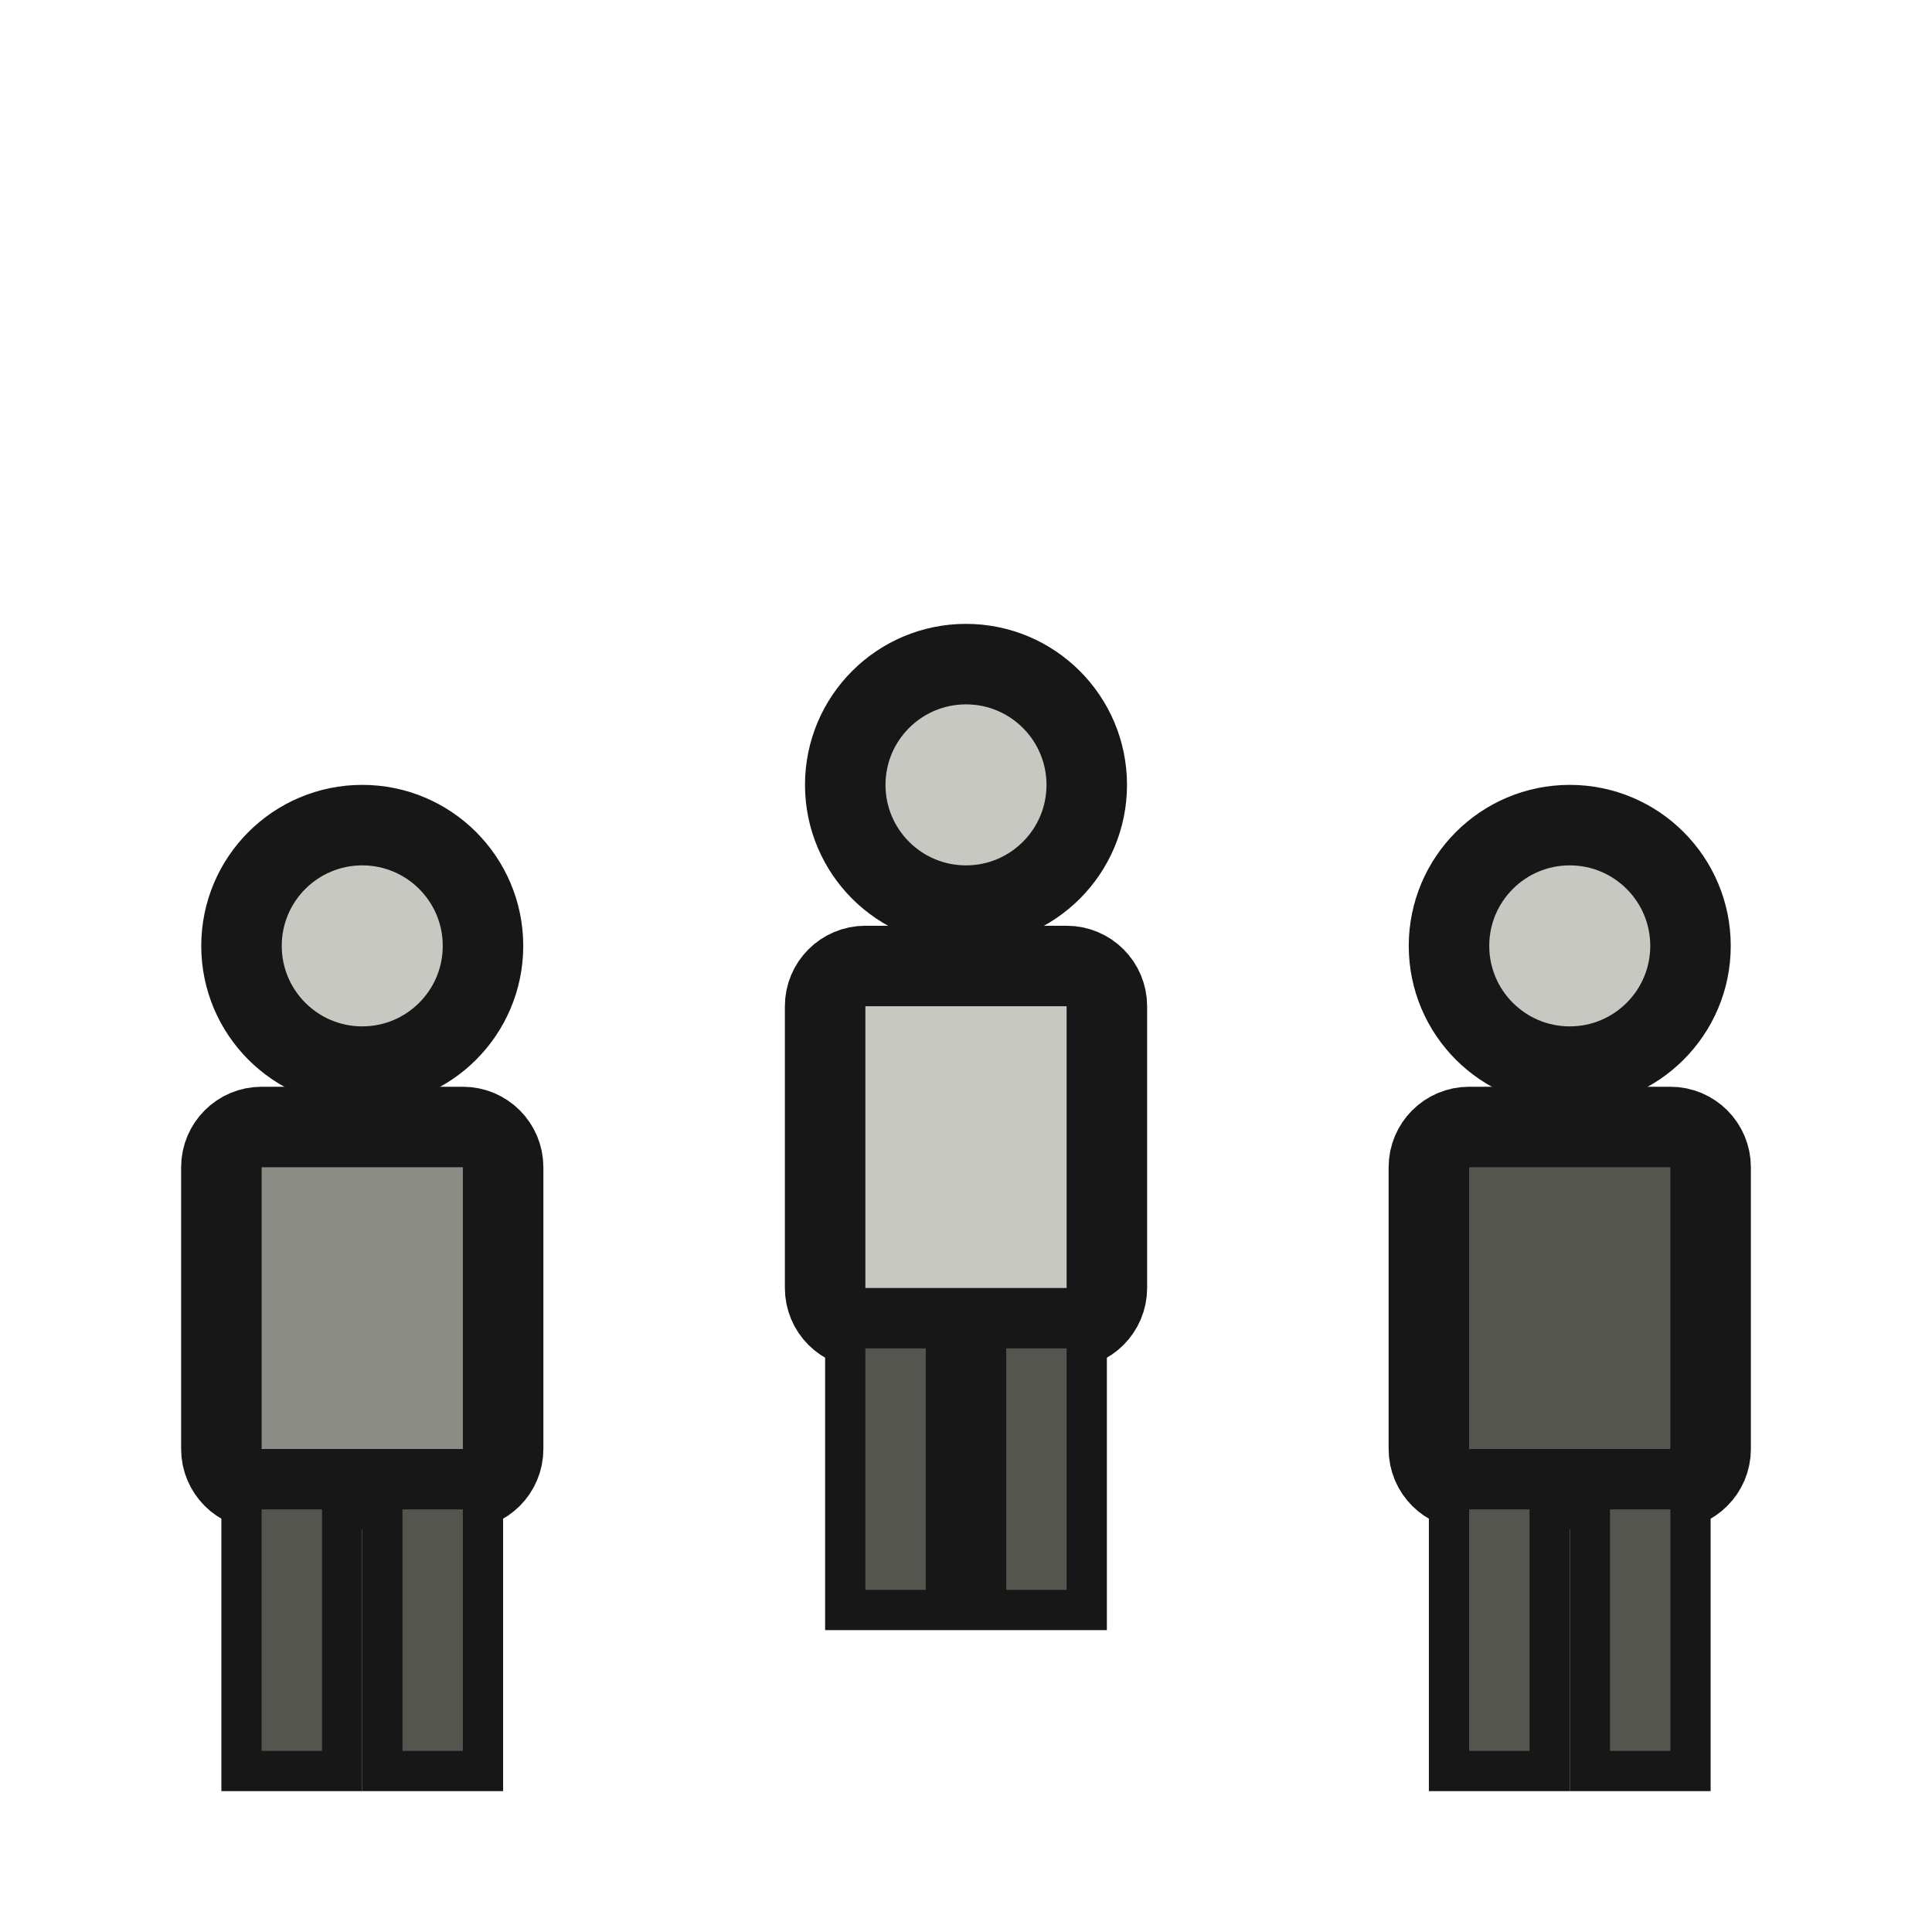
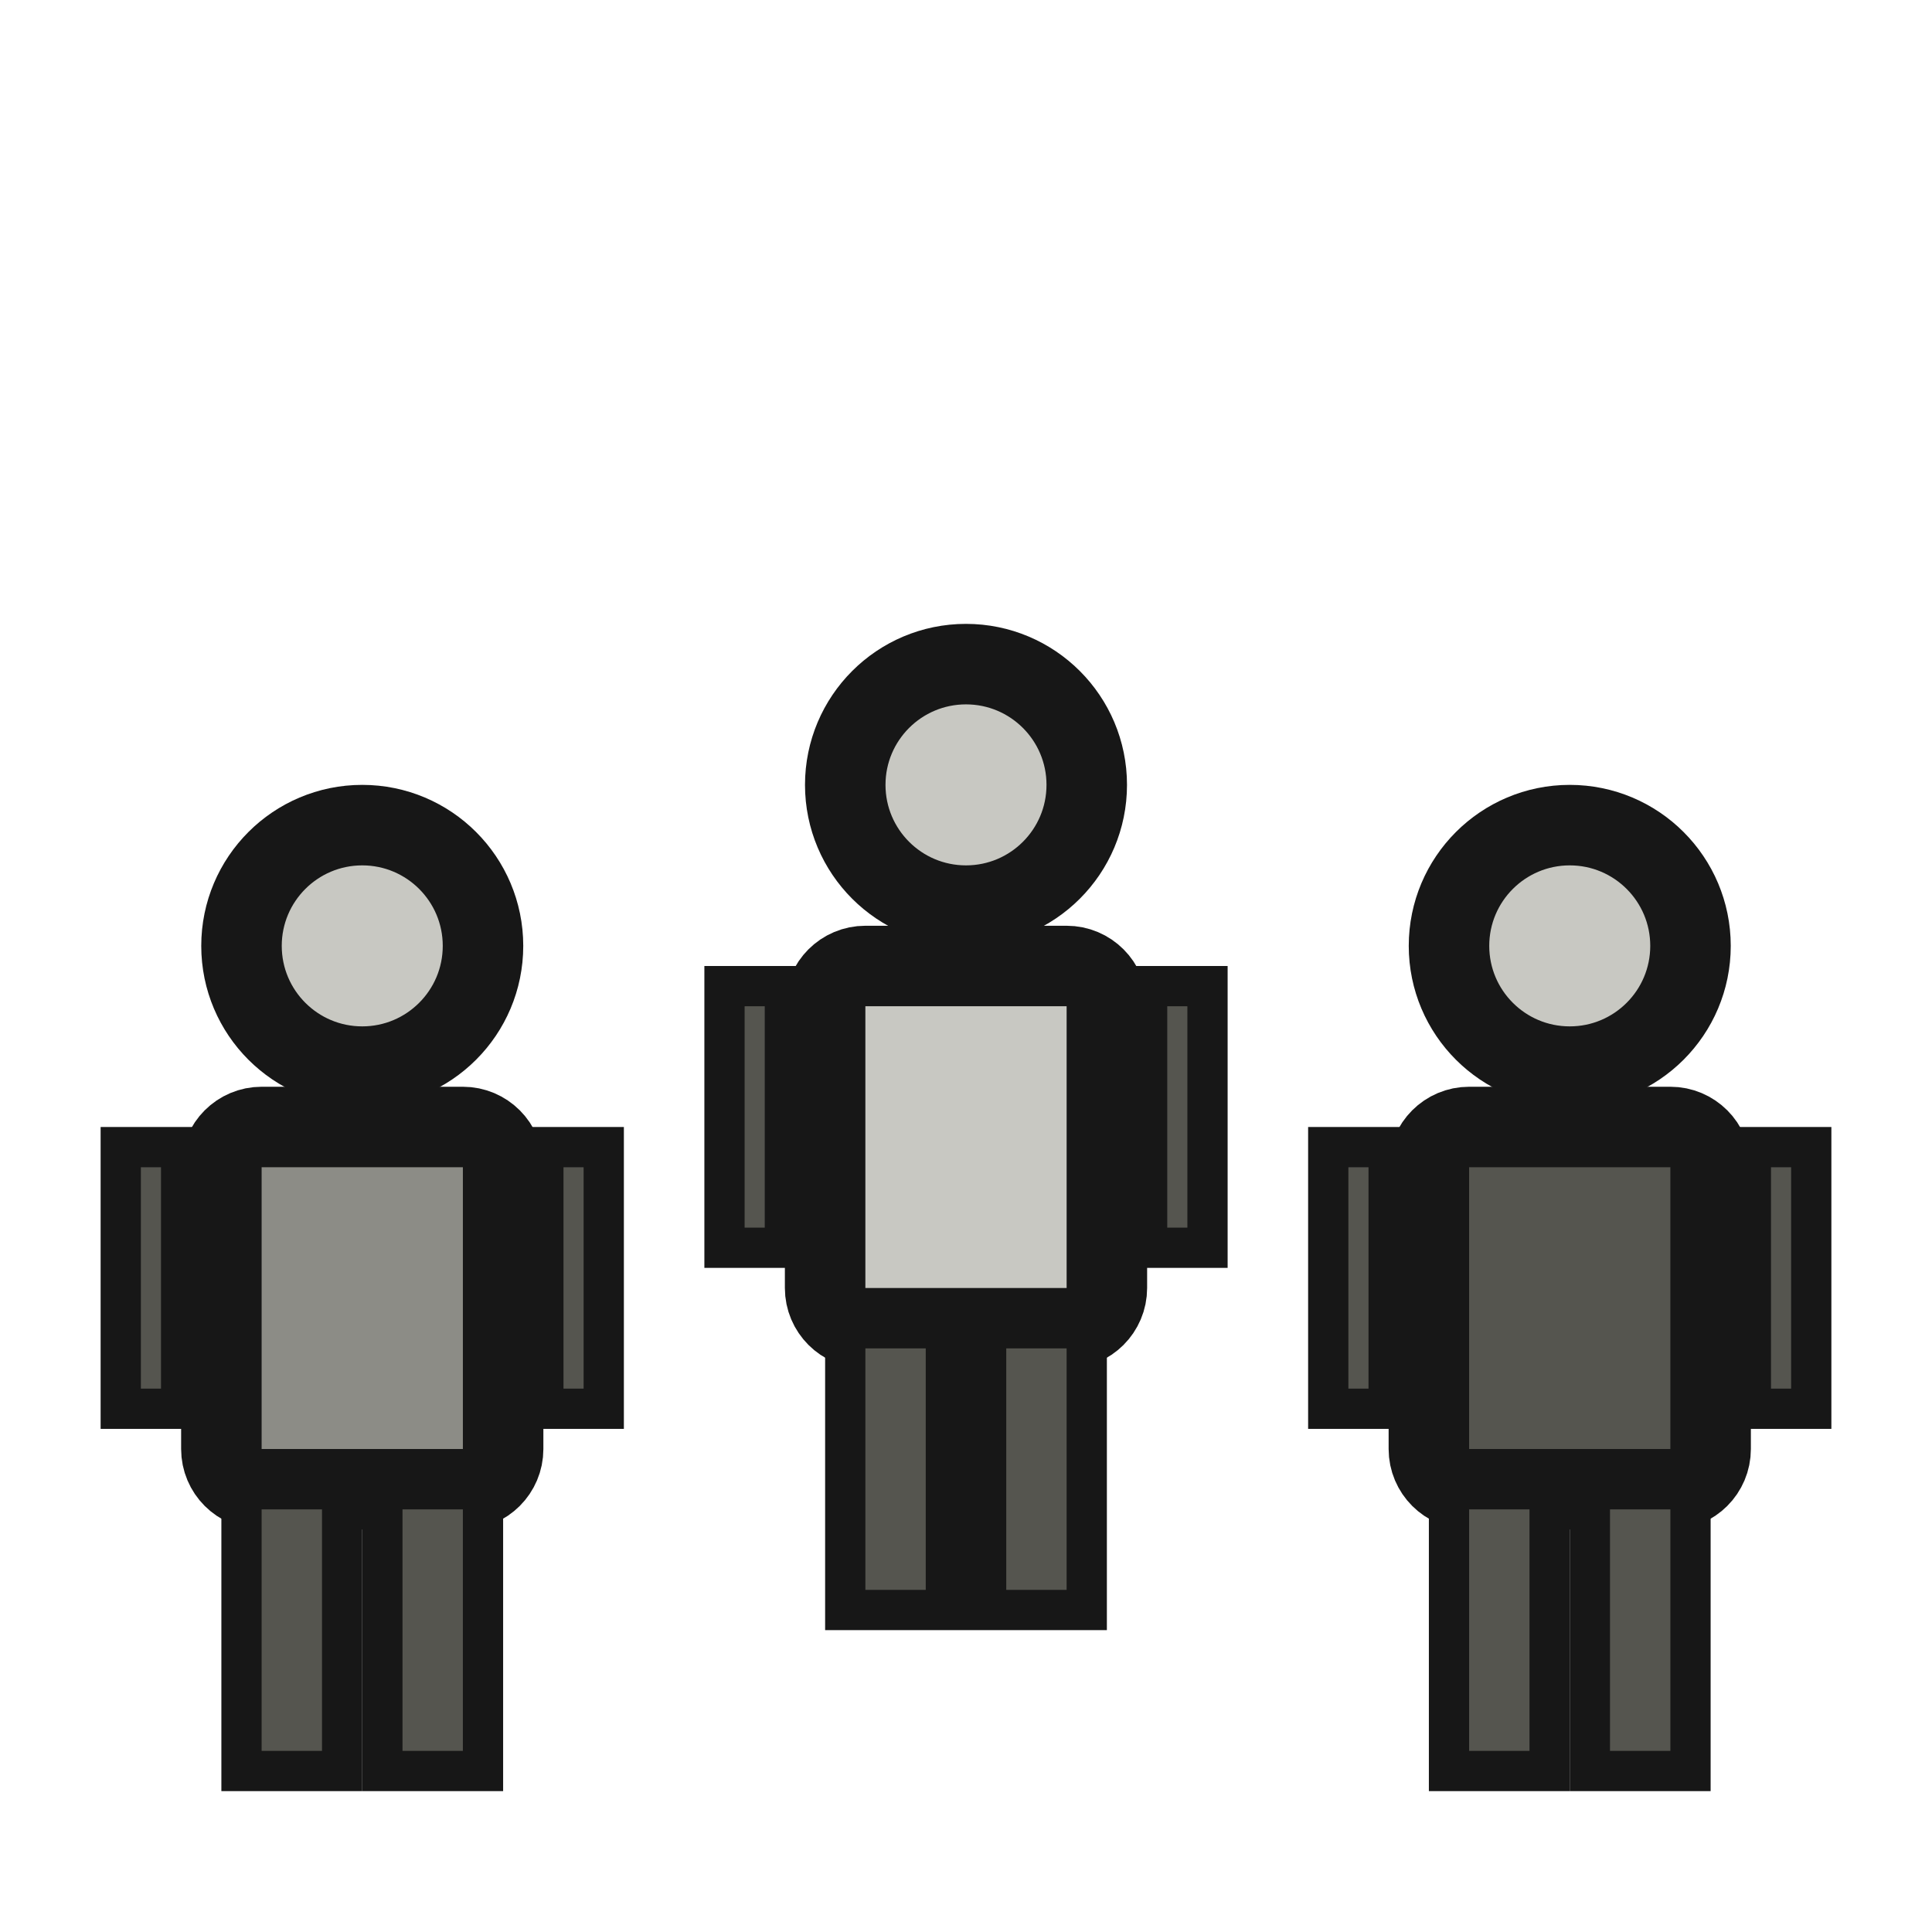
<svg xmlns="http://www.w3.org/2000/svg" viewBox="0 0 48 48">
  <circle cx="9" cy="23.5" r="3" fill="#c8c8c2" stroke="#171717" stroke-width="2" />
  <rect x="5.5" y="28" width="7" height="9" rx="1" fill="#8c8c86" stroke="#171717" stroke-width="2" />
  <rect x="6" y="37" width="2.5" height="7" fill="#55554f" stroke="#171717" stroke-width="1" />
  <rect x="9.5" y="37" width="2.5" height="7" fill="#55554f" stroke="#171717" stroke-width="1" />
  <circle cx="24" cy="19.5" r="3" fill="#c8c8c2" stroke="#171717" stroke-width="2" />
  <rect x="20.5" y="24" width="7" height="9" rx="1" fill="#c8c8c2" stroke="#171717" stroke-width="2" />
  <rect x="21" y="33" width="2.5" height="7" fill="#55554f" stroke="#171717" stroke-width="1" />
  <rect x="24.5" y="33" width="2.5" height="7" fill="#55554f" stroke="#171717" stroke-width="1" />
  <circle cx="39" cy="23.5" r="3" fill="#c8c8c2" stroke="#171717" stroke-width="2" />
  <rect x="35.5" y="28" width="7" height="9" rx="1" fill="#55554f" stroke="#171717" stroke-width="2" />
  <rect x="36" y="37" width="2.5" height="7" fill="#55554f" stroke="#171717" stroke-width="1" />
  <rect x="39.5" y="37" width="2.5" height="7" fill="#55554f" stroke="#171717" stroke-width="1" />
+   <rect x="3" y="28.5" width="1.5" height="6.5" fill="#55554f" stroke="#171717" stroke-width="1" />
+   <rect x="13.5" y="28.5" width="1.5" height="6.5" fill="#55554f" stroke="#171717" stroke-width="1" />
+   <rect x="18" y="24.5" width="1.5" height="6.5" fill="#55554f" stroke="#171717" stroke-width="1" />
+   <rect x="28.5" y="24.5" width="1.5" height="6.5" fill="#55554f" stroke="#171717" stroke-width="1" />
+   <rect x="33" y="28.5" width="1.5" height="6.5" fill="#55554f" stroke="#171717" stroke-width="1" />
+   <rect x="43.5" y="28.5" width="1.5" height="6.5" fill="#55554f" stroke="#171717" stroke-width="1" />
</svg>
